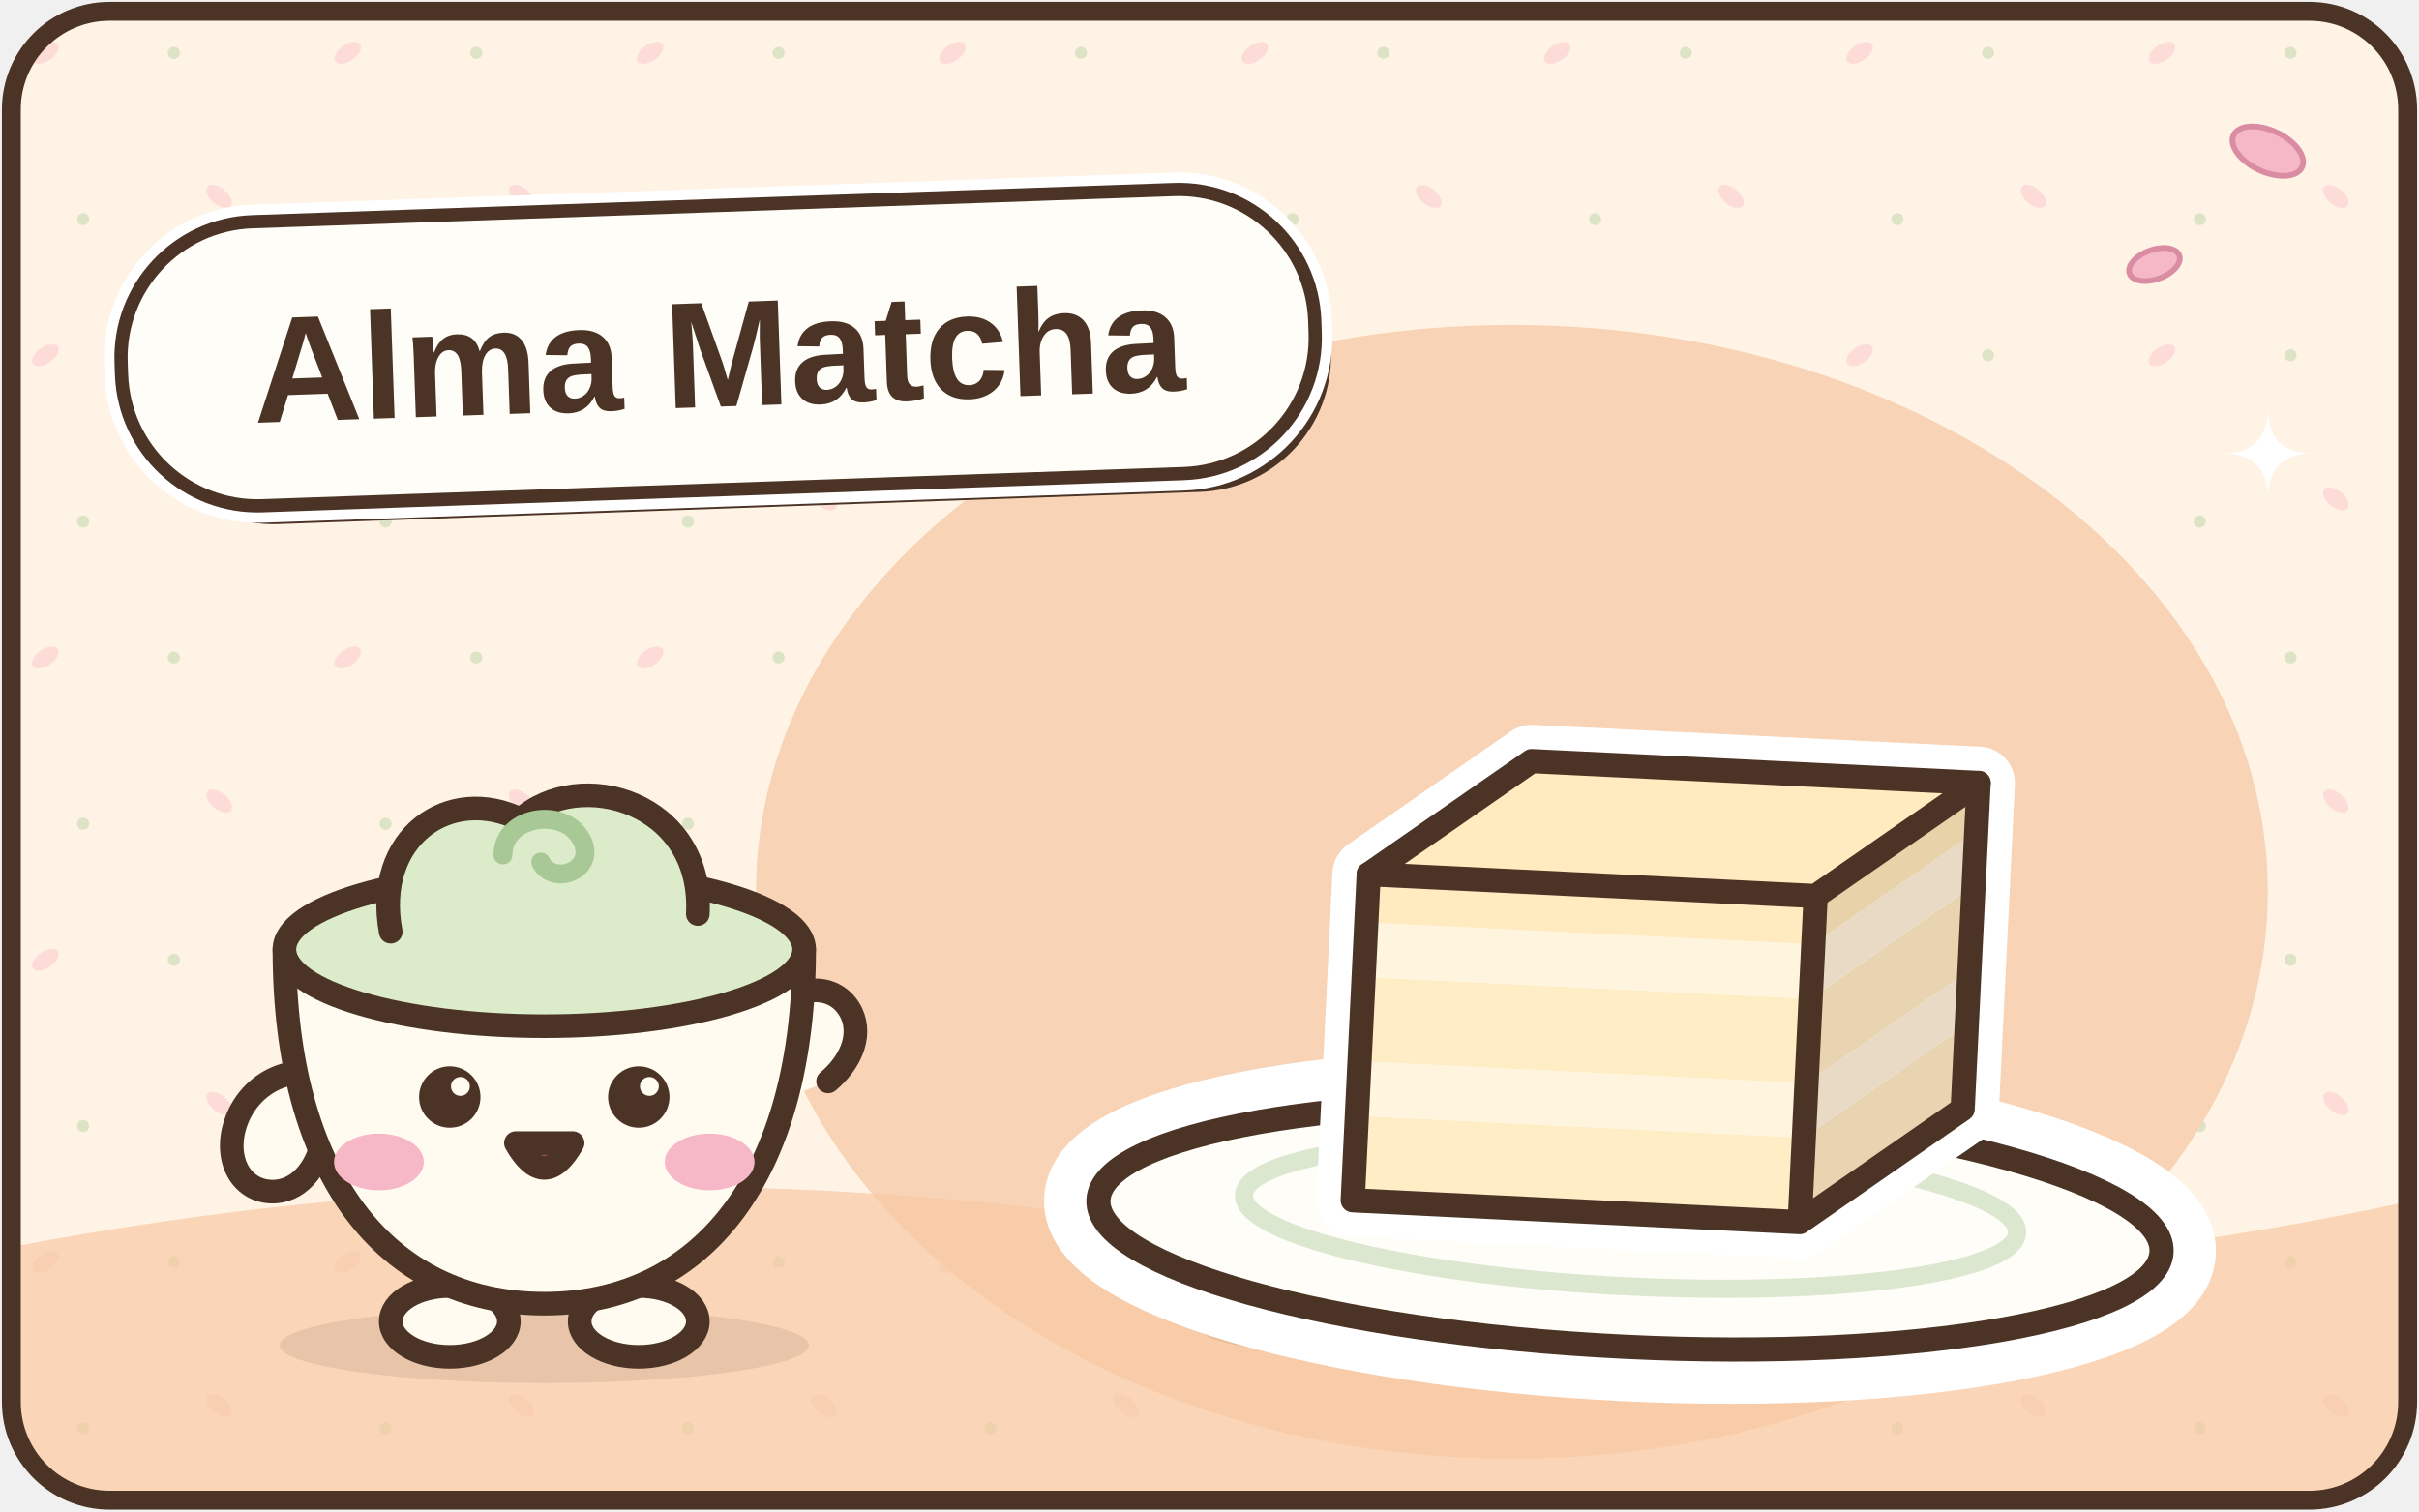
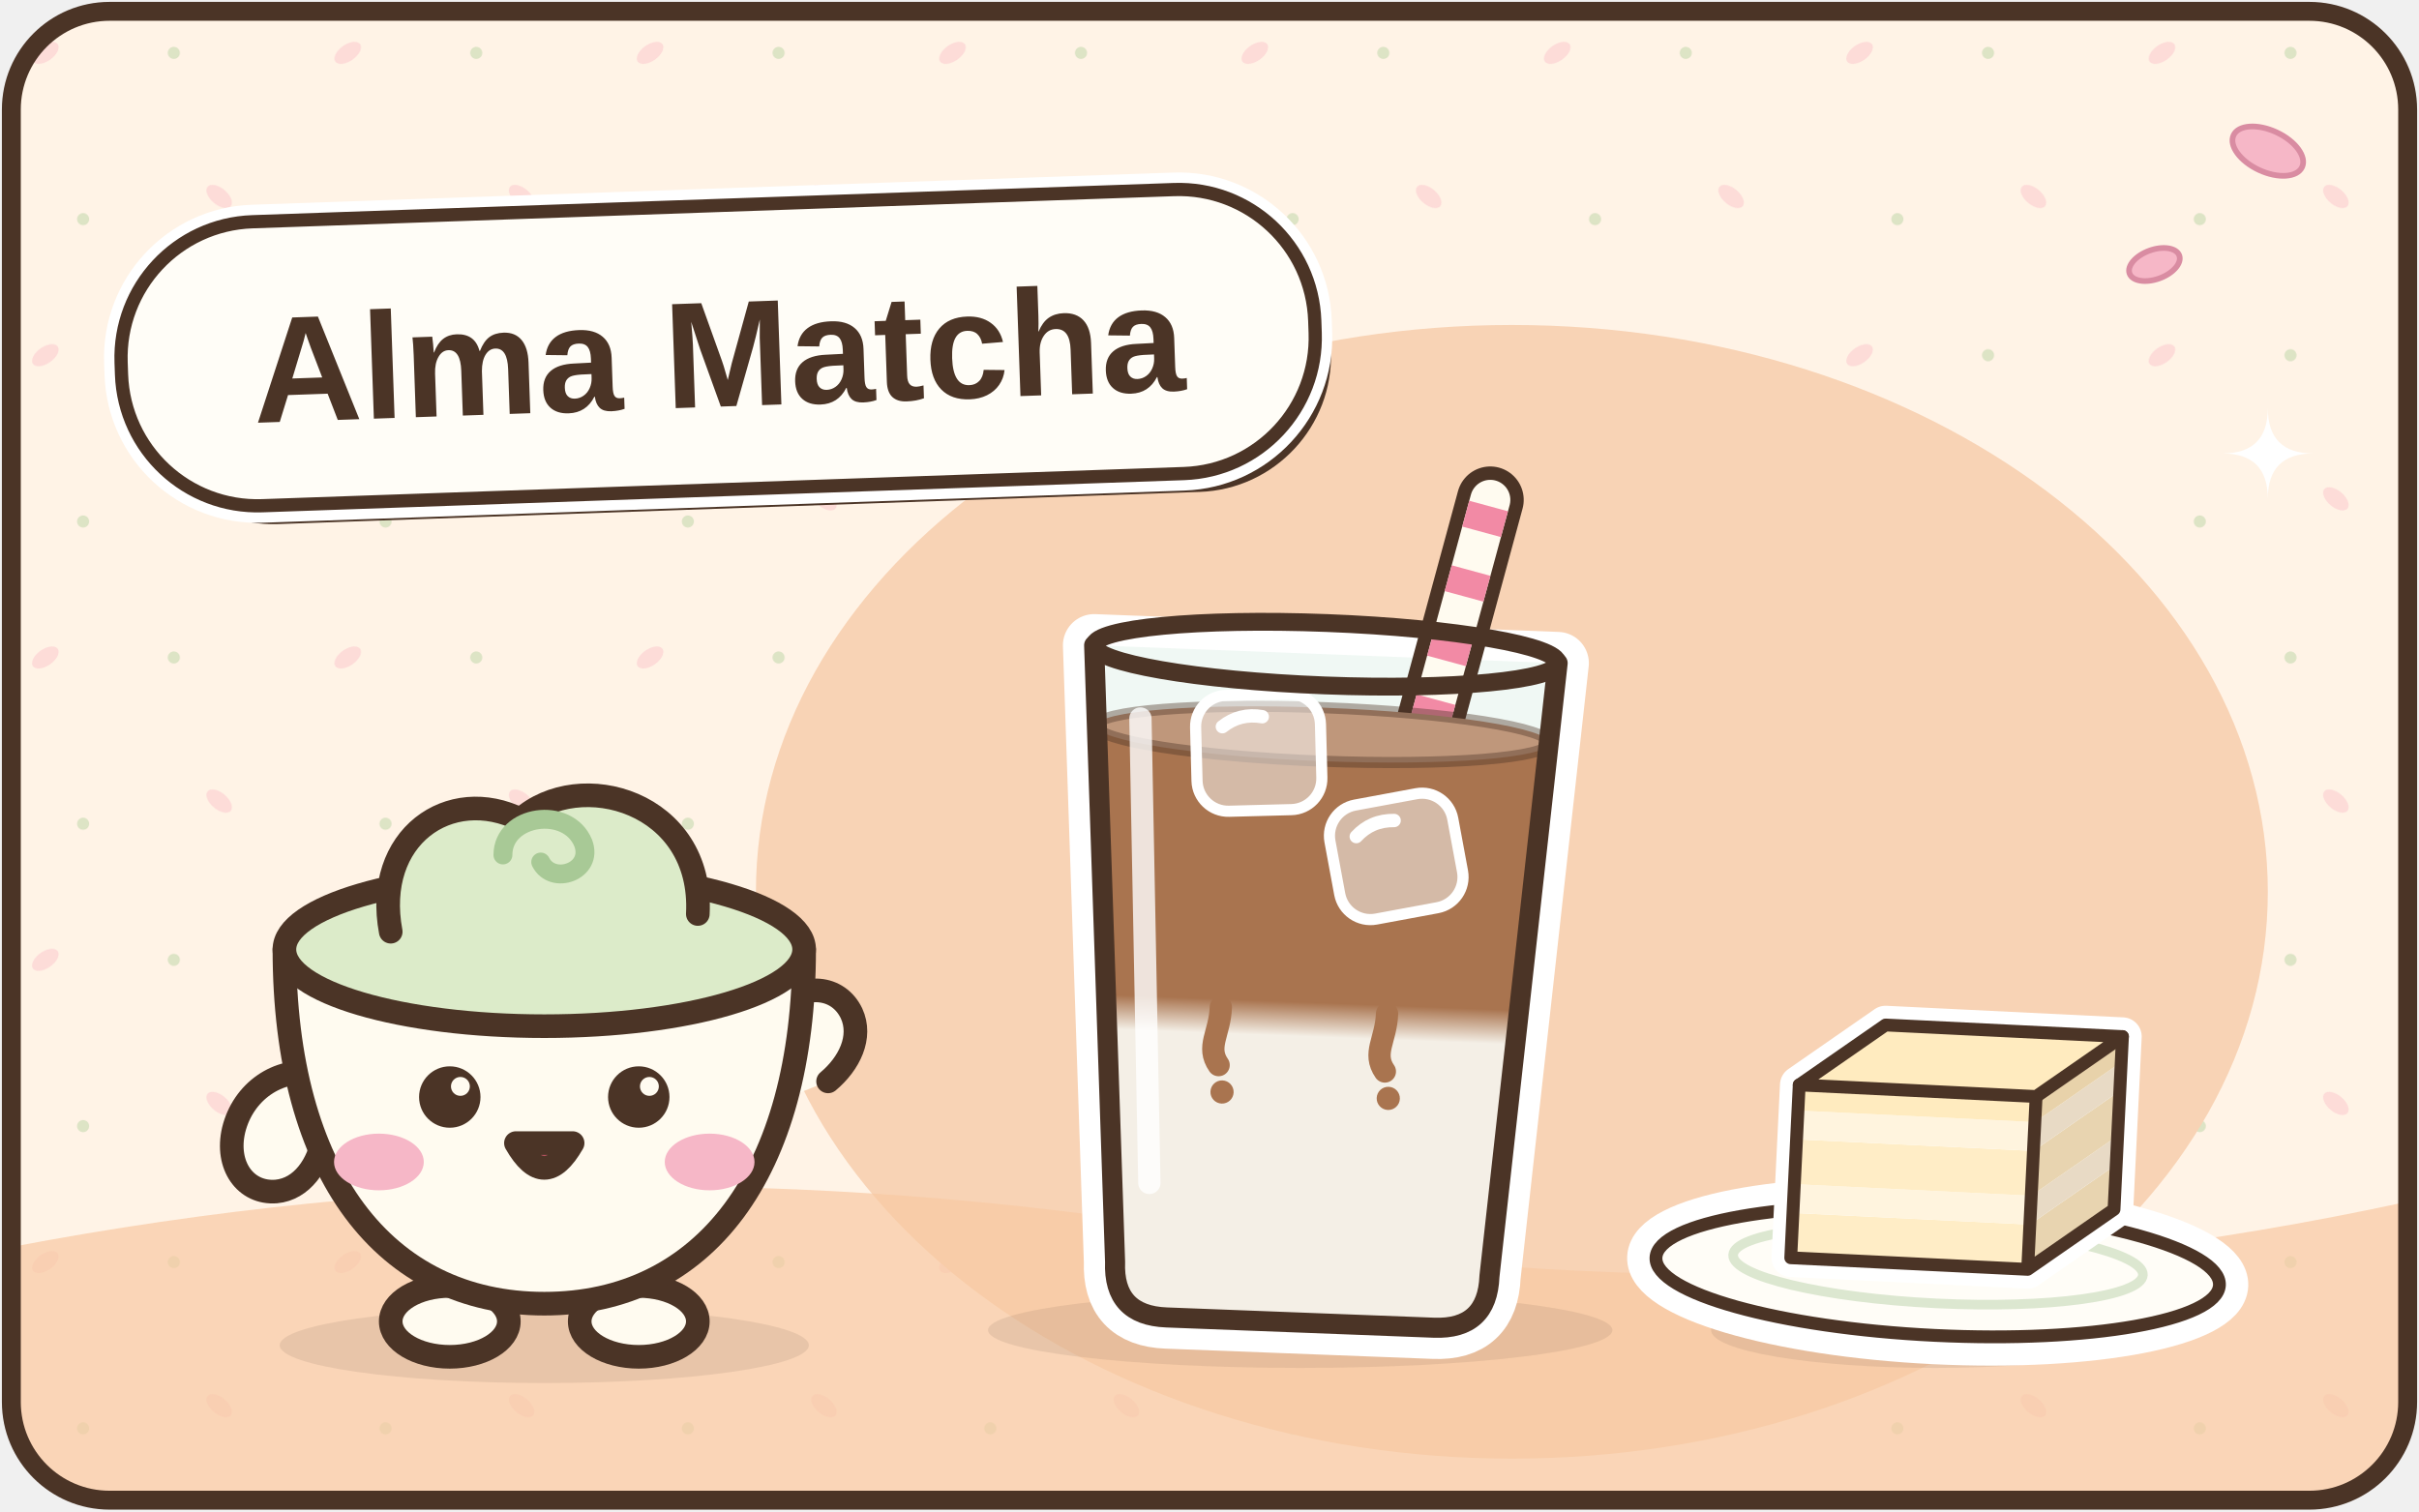
<svg xmlns="http://www.w3.org/2000/svg" viewBox="0 0 640 400" width="640" height="400" class="art-event" role="img" aria-label="Alma Matcha" font-family="'M PLUS Rounded 1c', ui-rounded, 'Hiragino Maru Gothic ProN', 'Arial Rounded MT Bold', Nunito, Arial, sans-serif">
  <defs>
    <pattern id="ewxyqosp" width="80" height="80" patternUnits="userSpaceOnUse">
      <g fill="#F6A3B8" fill-opacity=".3">
        <ellipse cx="12" cy="14" rx="4" ry="2.2" transform="rotate(-35 12 14)" />
        <ellipse cx="58" cy="52" rx="4" ry="2.2" transform="rotate(40 58 52)" />
      </g>
      <g fill="#8CBF7A" fill-opacity=".3">
        <circle cx="46" cy="14" r="1.6" />
        <circle cx="22" cy="58" r="1.6" />
      </g>
    </pattern>
+     <linearGradient id="ewxyqosd0l" gradientUnits="userSpaceOnUse" x1="0" x2="0" y1="-132" y2="-4">
+       <stop offset="0%" stop-color="#A9744F" />
+       <stop offset="47%" stop-color="#A9744F" />
+       <stop offset="53%" stop-color="#F4EFE6" />
+       <stop offset="100%" stop-color="#F4EFE6" />
+     </linearGradient>
+     <clipPath id="ewxyqosd0c">
+       <path d="M-52 -150L-42 -12Q-42 0 -30 0L30 0Q42 0 42 -12L52 -150Z" />
+     </clipPath>
  </defs>
  <rect x="3" y="3" width="634" height="394" rx="26" fill="#FFF3E6" class="art-bg" />
  <rect x="3" y="3" width="634" height="394" rx="26" fill="url(#ewxyqosp)" />
  <ellipse cx="400" cy="236" rx="200" ry="150" fill="#F8D3B5" />
  <path d="M3 330Q160 300 320 326 T 637 318L637 371Q637 397 611 397L29 397Q3 397 3 371Z" fill="#F8C9A2" opacity="0.7" />
-   <ellipse cx="430" cy="352" rx="112" ry="10" fill="#4B3426" opacity="0.1" />
-   <g transform="translate(430 350) rotate(2.8) scale(1.6)">
+   <ellipse cx="344" cy="352" rx="82.6" ry="10" fill="#4B3426" opacity="0.1" />
+   <g transform="translate(344 350) rotate(2.2) scale(1.18)">
+     <path d="M-52 -150L-42 -12Q-42 0 -30 0L30 0Q42 0 42 -12L52 -150Z" fill="#FFFFFF" stroke="#FFFFFF" stroke-width="14" stroke-linejoin="round" />
+     <path d="M-52 -150L-42 -12Q-42 0 -30 0L30 0Q42 0 42 -12L52 -150Z" fill="#EEF7F3" fill-opacity="0.9" />
+     <path d="M-3.3 -18L35.5 -186" fill="none" stroke="#4B3426" stroke-width="15" stroke-linecap="round" stroke-linejoin="round" />
+     <path d="M-3.3 -18L35.5 -186" fill="none" stroke="#FFFBF0" stroke-width="9" stroke-linecap="round" stroke-linejoin="round" />
+     <path d="M-3.3 -18L35.5 -186" fill="none" stroke="#F28AA5" stroke-width="9" stroke-linecap="butt" stroke-linejoin="round" stroke-dasharray="6 9" />
+     <g clip-path="url(#ewxyqosd0c)">
+       <rect x="-80" y="-132" width="160" height="132" fill="url(#ewxyqosd0l)" />
+       <path d="M-20.5 -70 c 0 6 -3 9 0 13" fill="none" stroke="#A9744F" stroke-width="5" stroke-linecap="round" stroke-linejoin="round" />
+       <circle cx="-19.5" cy="-51" r="2.6" fill="#A9744F" />
+       <path d="M16.8 -70 c 0 6 -3 9 0 13" fill="none" stroke="#A9744F" stroke-width="5" stroke-linecap="round" stroke-linejoin="round" />
+       <circle cx="17.8" cy="-51" r="2.6" fill="#A9744F" />
+       <ellipse cx="0" cy="-132" rx="50.8" ry="6" fill="#BF977B" stroke="#4B3426" stroke-width="2.5" stroke-opacity="0.4" />
+       <rect x="-28.2" y="-140.4" width="28" height="26" rx="7" transform="rotate(-3.7 -14.2 -127.4)" fill="#FFFFFF" fill-opacity="0.5" stroke="#FFFFFF" stroke-width="2.5" stroke-opacity="1" />
+       <path d="M-22.2 -133.4 q 4 -3 9 -2" transform="rotate(-3.7 -14.2 -127.4)" fill="none" stroke="#FFFFFF" stroke-width="3" stroke-linecap="round" stroke-linejoin="round" />
+       <rect x="3.5" y="-118.3" width="28" height="26" rx="7" transform="rotate(-12.7 17.5 -105.3)" fill="#FFFFFF" fill-opacity="0.5" stroke="#FFFFFF" stroke-width="2.5" stroke-opacity="1" />
+       <path d="M9.5 -111.3 q 4 -3 9 -2" transform="rotate(-12.7 17.5 -105.3)" fill="none" stroke="#FFFFFF" stroke-width="3" stroke-linecap="round" stroke-linejoin="round" />
+     </g>
+     <path d="M-35 -30L-41 -134" fill="none" stroke="#FFFFFF" stroke-width="5" stroke-linecap="round" stroke-linejoin="round" opacity="0.8" />
+     <path d="M-52 -150L-42 -12Q-42 0 -30 0L30 0Q42 0 42 -12L52 -150" fill="none" stroke="#4B3426" stroke-width="4.5" stroke-linecap="round" stroke-linejoin="round" />
+     <ellipse cx="0" cy="-150" rx="52" ry="7" fill="none" stroke="#4B3426" stroke-width="4" />
+   </g>
+   <ellipse cx="512" cy="352" rx="59.3" ry="10" fill="#4B3426" opacity="0.1" />
+   <g transform="translate(512 350) rotate(2.8) scale(0.848)">
    <ellipse cx="0" cy="-16" rx="90" ry="22" fill="#FFFFFF" stroke="#FFFFFF" stroke-width="14" />
    <ellipse cx="0" cy="-16" rx="88" ry="20" fill="#FFFDF7" stroke="#4B3426" stroke-width="4" stroke-linejoin="round" />
    <ellipse cx="0" cy="-18" rx="64" ry="12" fill="none" stroke="#DCE7D0" stroke-width="3" />
    <path d="M-46 -18L-46 -72L-20 -92L54 -92L54 -38L28 -18Z" fill="#FFFFFF" stroke="#FFFFFF" stroke-width="12" stroke-linejoin="round" />
    <rect x="-46" y="-32" width="74" height="14" fill="#FFEDC6" />
    <path d="M28 -18L54 -38L54 -52L28 -32Z" fill="#E8D4B0" />
    <rect x="-46" y="-41" width="74" height="9" fill="#FFF4DE" />
    <path d="M28 -32L54 -52L54 -61L28 -41Z" fill="#E8DAC5" />
    <rect x="-46" y="-55" width="74" height="14" fill="#FFEDC6" />
    <path d="M28 -41L54 -61L54 -75L28 -55Z" fill="#E8D4B0" />
    <rect x="-46" y="-64" width="74" height="9" fill="#FFF4DE" />
    <path d="M28 -55L54 -75L54 -84L28 -64Z" fill="#E8DAC5" />
    <rect x="-46" y="-72" width="74" height="8" fill="#FFEBBF" />
    <path d="M28 -64L54 -84L54 -92L28 -72Z" fill="#E8D2AA" />
    <path d="M-46 -72L-20 -92L54 -92L28 -72Z" fill="#FFEBBF" stroke="#4B3426" stroke-width="4" stroke-linejoin="round" />
    <path d="M-46 -18L-46 -72M28 -18L28 -72M54 -92L54 -38L28 -18L-46 -18" fill="none" stroke="#4B3426" stroke-width="4" stroke-linecap="round" stroke-linejoin="round" />
  </g>
  <ellipse cx="144" cy="356" rx="70" ry="10" fill="#4B3426" opacity="0.1" />
  <g transform="translate(44 170) scale(3.125)">
    <path class="m-o m-c m-arm-l" stroke="#4B3426" stroke-width="2" stroke-linejoin="round" stroke-linecap="round" fill="#FFFBF0" d="M12.5 36.5c-3-.5-6 1.5-6.8 4.8-.7 3 1 5.4 3.6 5.2 2.2-.2 3.6-2.3 4-4.6" />
    <g transform="rotate(-120 52 38)">
      <path class="m-o m-c m-arm-r" stroke="#4B3426" stroke-width="2" stroke-linejoin="round" stroke-linecap="round" fill="#FFFBF0" d="M51.5 36.5c3-.5 6 1.5 6.8 4.8.7 3-1 5.4-3.6 5.2-2.2-.2-3.6-2.3-4-4.6" />
    </g>
    <g class="m-feet">
      <ellipse class="m-o m-c m-foot-l" stroke="#4B3426" stroke-width="2" stroke-linejoin="round" stroke-linecap="round" fill="#FFFBF0" cx="24" cy="57.5" rx="5" ry="3" />
      <ellipse class="m-o m-c m-foot-r" stroke="#4B3426" stroke-width="2" stroke-linejoin="round" stroke-linecap="round" fill="#FFFBF0" cx="40" cy="57.5" rx="5" ry="3" />
    </g>
    <path class="m-o m-c m-cup" stroke="#4B3426" stroke-width="2" stroke-linejoin="round" stroke-linecap="round" fill="#FFFBF0" d="M10 26c0 19 8.5 30 22 30s22-11 22-30z" />
    <g class="m-foamg">
      <ellipse class="m-o m-f" stroke="#4B3426" stroke-width="2" stroke-linejoin="round" stroke-linecap="round" fill="#DCEBC9" cx="32" cy="26" rx="22" ry="6.5" />
      <path class="m-o m-f" stroke="#4B3426" stroke-width="2" stroke-linejoin="round" stroke-linecap="round" fill="#DCEBC9" d="M19 24.5c-1.5-8 5-12.5 11-9.5 5-4.5 15.5-1.5 15 8" />
      <path class="m-s" fill="none" stroke="#A8C996" stroke-width="1.6" stroke-linecap="round" d="M28.5 18c0-3.4 5.5-4.2 6.8-1 .9 2.4-2.6 3.6-3.6 1.6" />
    </g>
    <g class="m-look">
      <g class="m-eyes">
        <circle class="m-ink" fill="#4B3426" cx="24" cy="38.5" r="2.6" />
        <circle class="m-ink" fill="#4B3426" cx="40" cy="38.5" r="2.6" />
        <circle class="m-hi" fill="#FFFBF0" cx="24.9" cy="37.6" r=".8" />
        <circle class="m-hi" fill="#FFFBF0" cx="40.9" cy="37.6" r=".8" />
      </g>
    </g>
    <ellipse class="m-blush" fill="#F6B7C7" cx="18" cy="44" rx="3.8" ry="2.4" />
    <ellipse class="m-blush" fill="#F6B7C7" cx="46" cy="44" rx="3.8" ry="2.4" />
    <path class="m-o m-in m-mouth" stroke="#4B3426" stroke-width="2" stroke-linejoin="round" stroke-linecap="round" fill="#B4535F" d="M29.6 42.4q2.4 4.2 4.8 0z" />
  </g>
  <ellipse cx="600" cy="40" rx="10" ry="5.5" transform="rotate(25 600 40)" fill="#F6B7C7" stroke="#D98CA2" stroke-width="1.5" />
  <ellipse cx="570" cy="70" rx="7" ry="3.9" transform="rotate(-20 570 70)" fill="#F6B7C7" stroke="#D98CA2" stroke-width="1.5" />
  <ellipse cx="250" cy="120" rx="6" ry="3.3" transform="rotate(40 250 120)" fill="#F6B7C7" stroke="#D98CA2" stroke-width="1.5" />
  <path d="M600 108Q600 120 612 120Q600 120 600 132Q600 120 588 120Q600 120 600 108Z" fill="#FFFFFF" />
  <path d="M256 51Q256 60 265 60Q256 60 256 69Q256 60 247 60Q256 60 256 51Z" fill="#FFFFFF" />
  <path d="M64 112Q64 120 72 120Q64 120 64 128Q64 120 56 120Q64 120 64 112Z" fill="#FFFFFF" />
  <g transform="rotate(-2 190 92)">
    <rect x="36" y="59.4" width="316" height="75.2" rx="36" fill="#4B3426" />
    <rect x="32" y="54.4" width="316" height="75.2" rx="36" fill="#FFFDF7" stroke="#FFFFFF" stroke-width="9" paint-order="stroke" />
    <rect x="32" y="54.4" width="316" height="75.2" rx="36" fill="none" stroke="#4B3426" stroke-width="3.5" />
    <text x="190" y="107.6" font-size="40" font-weight="800" text-anchor="middle" fill="#4B3426">Alma Matcha</text>
  </g>
  <rect x="3" y="3" width="634" height="394" rx="26" fill="none" stroke="#4B3426" stroke-width="5" />
</svg>
